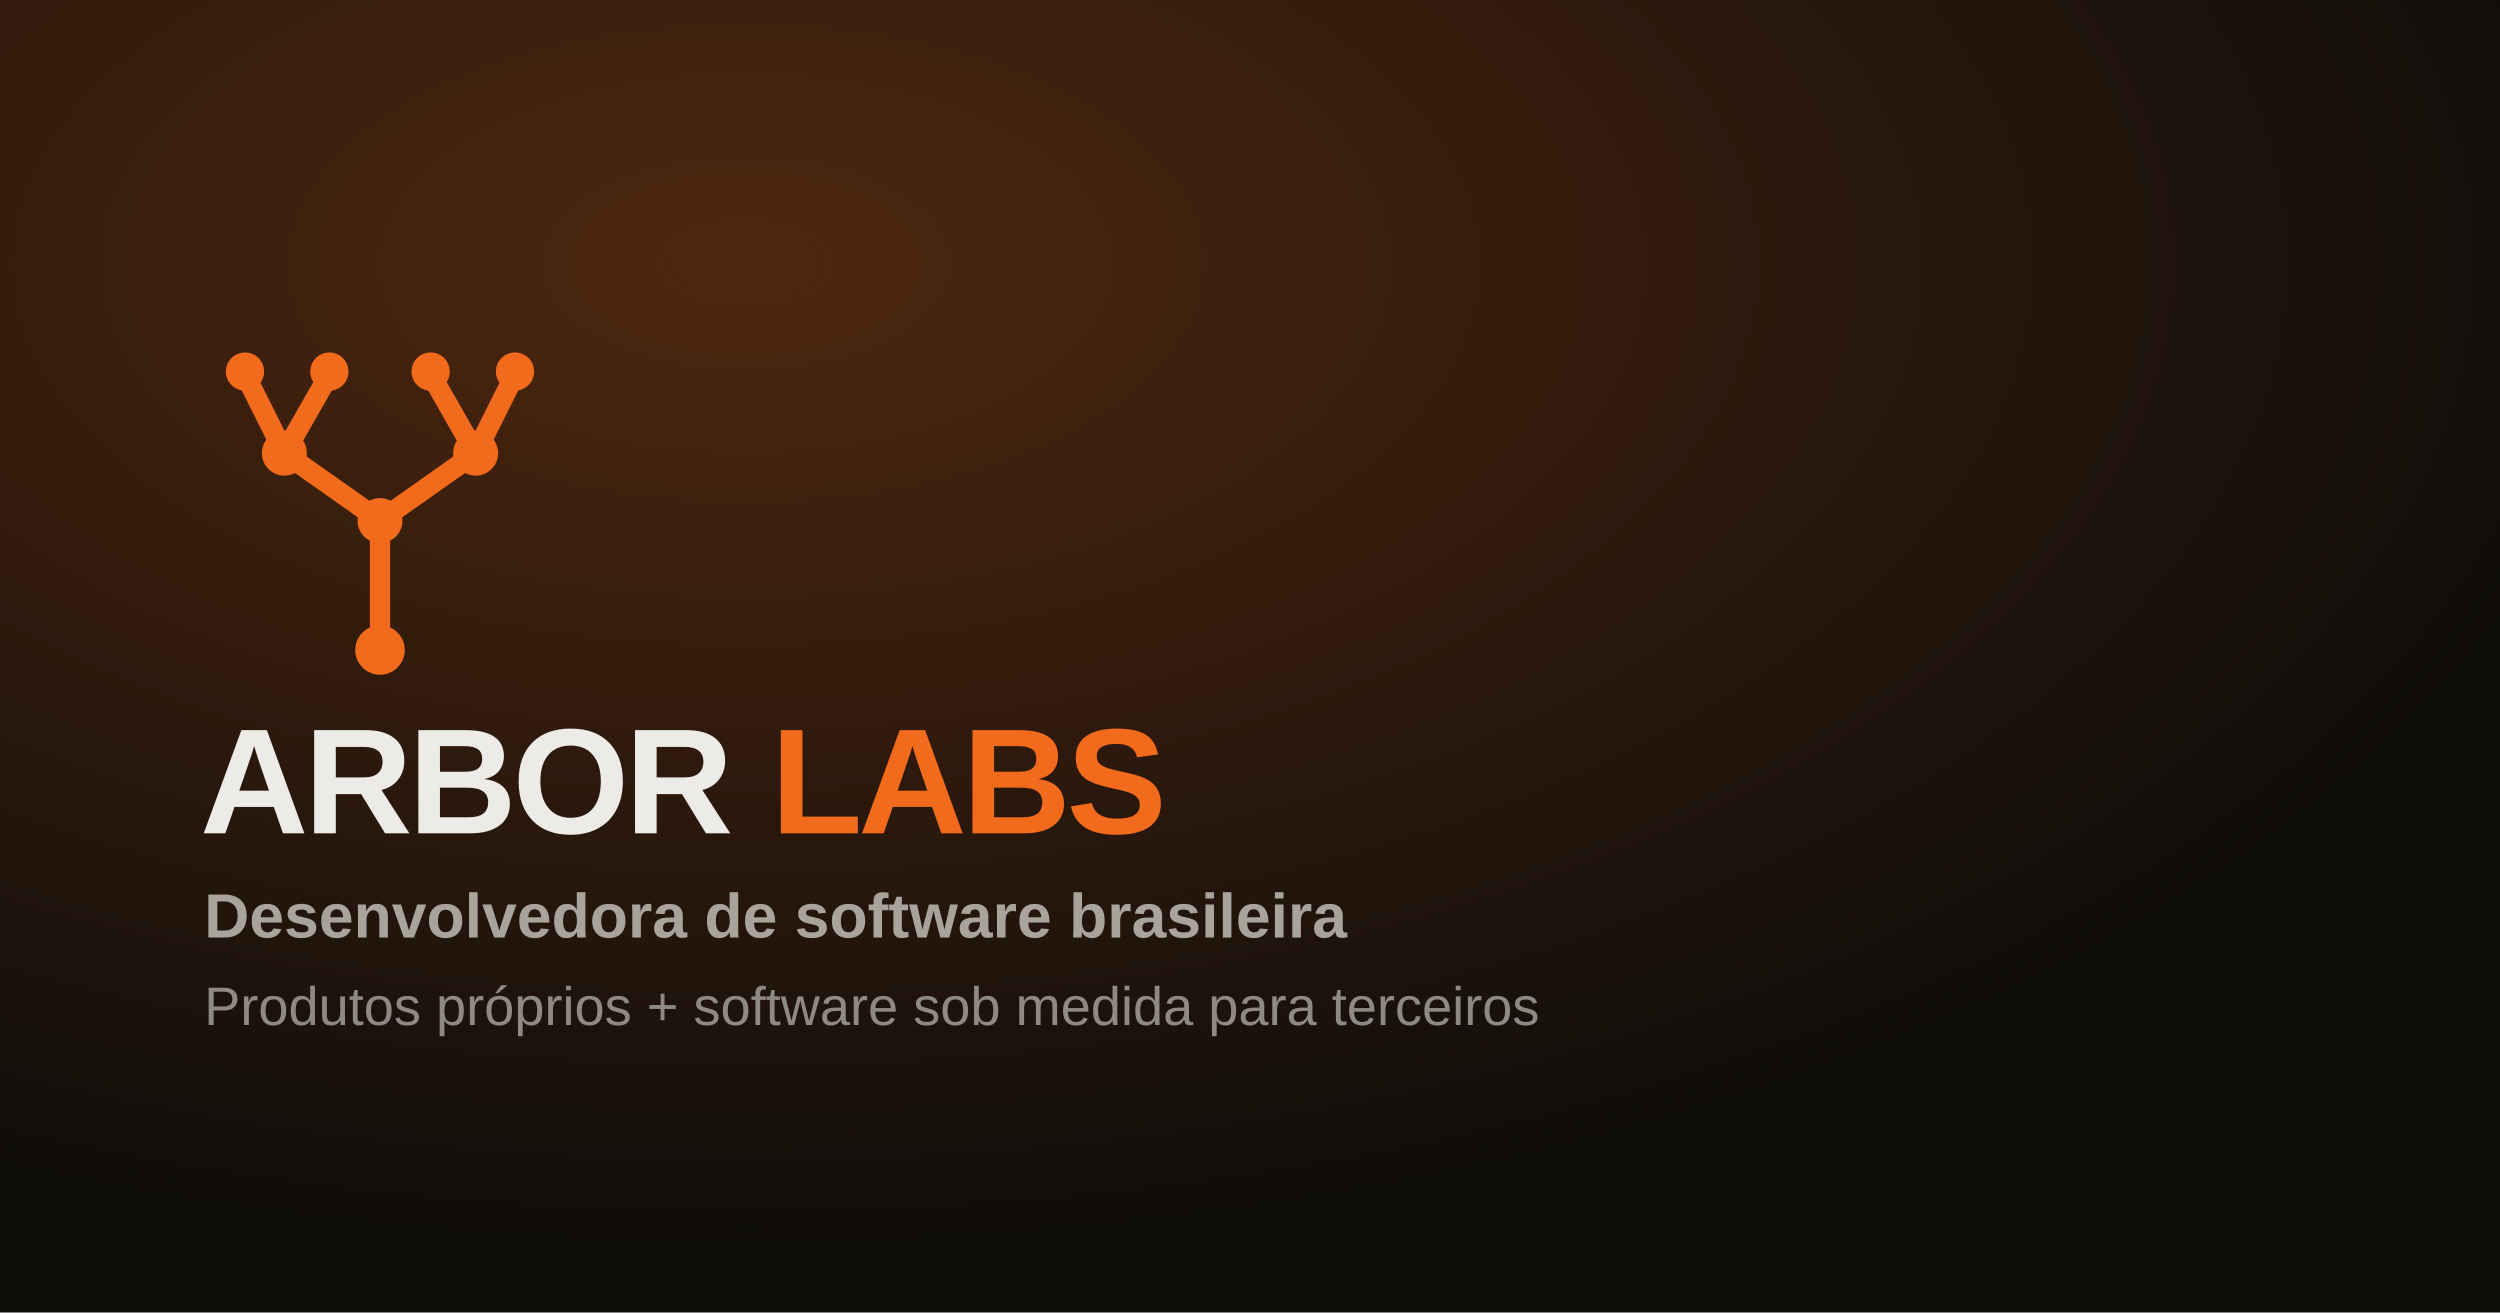
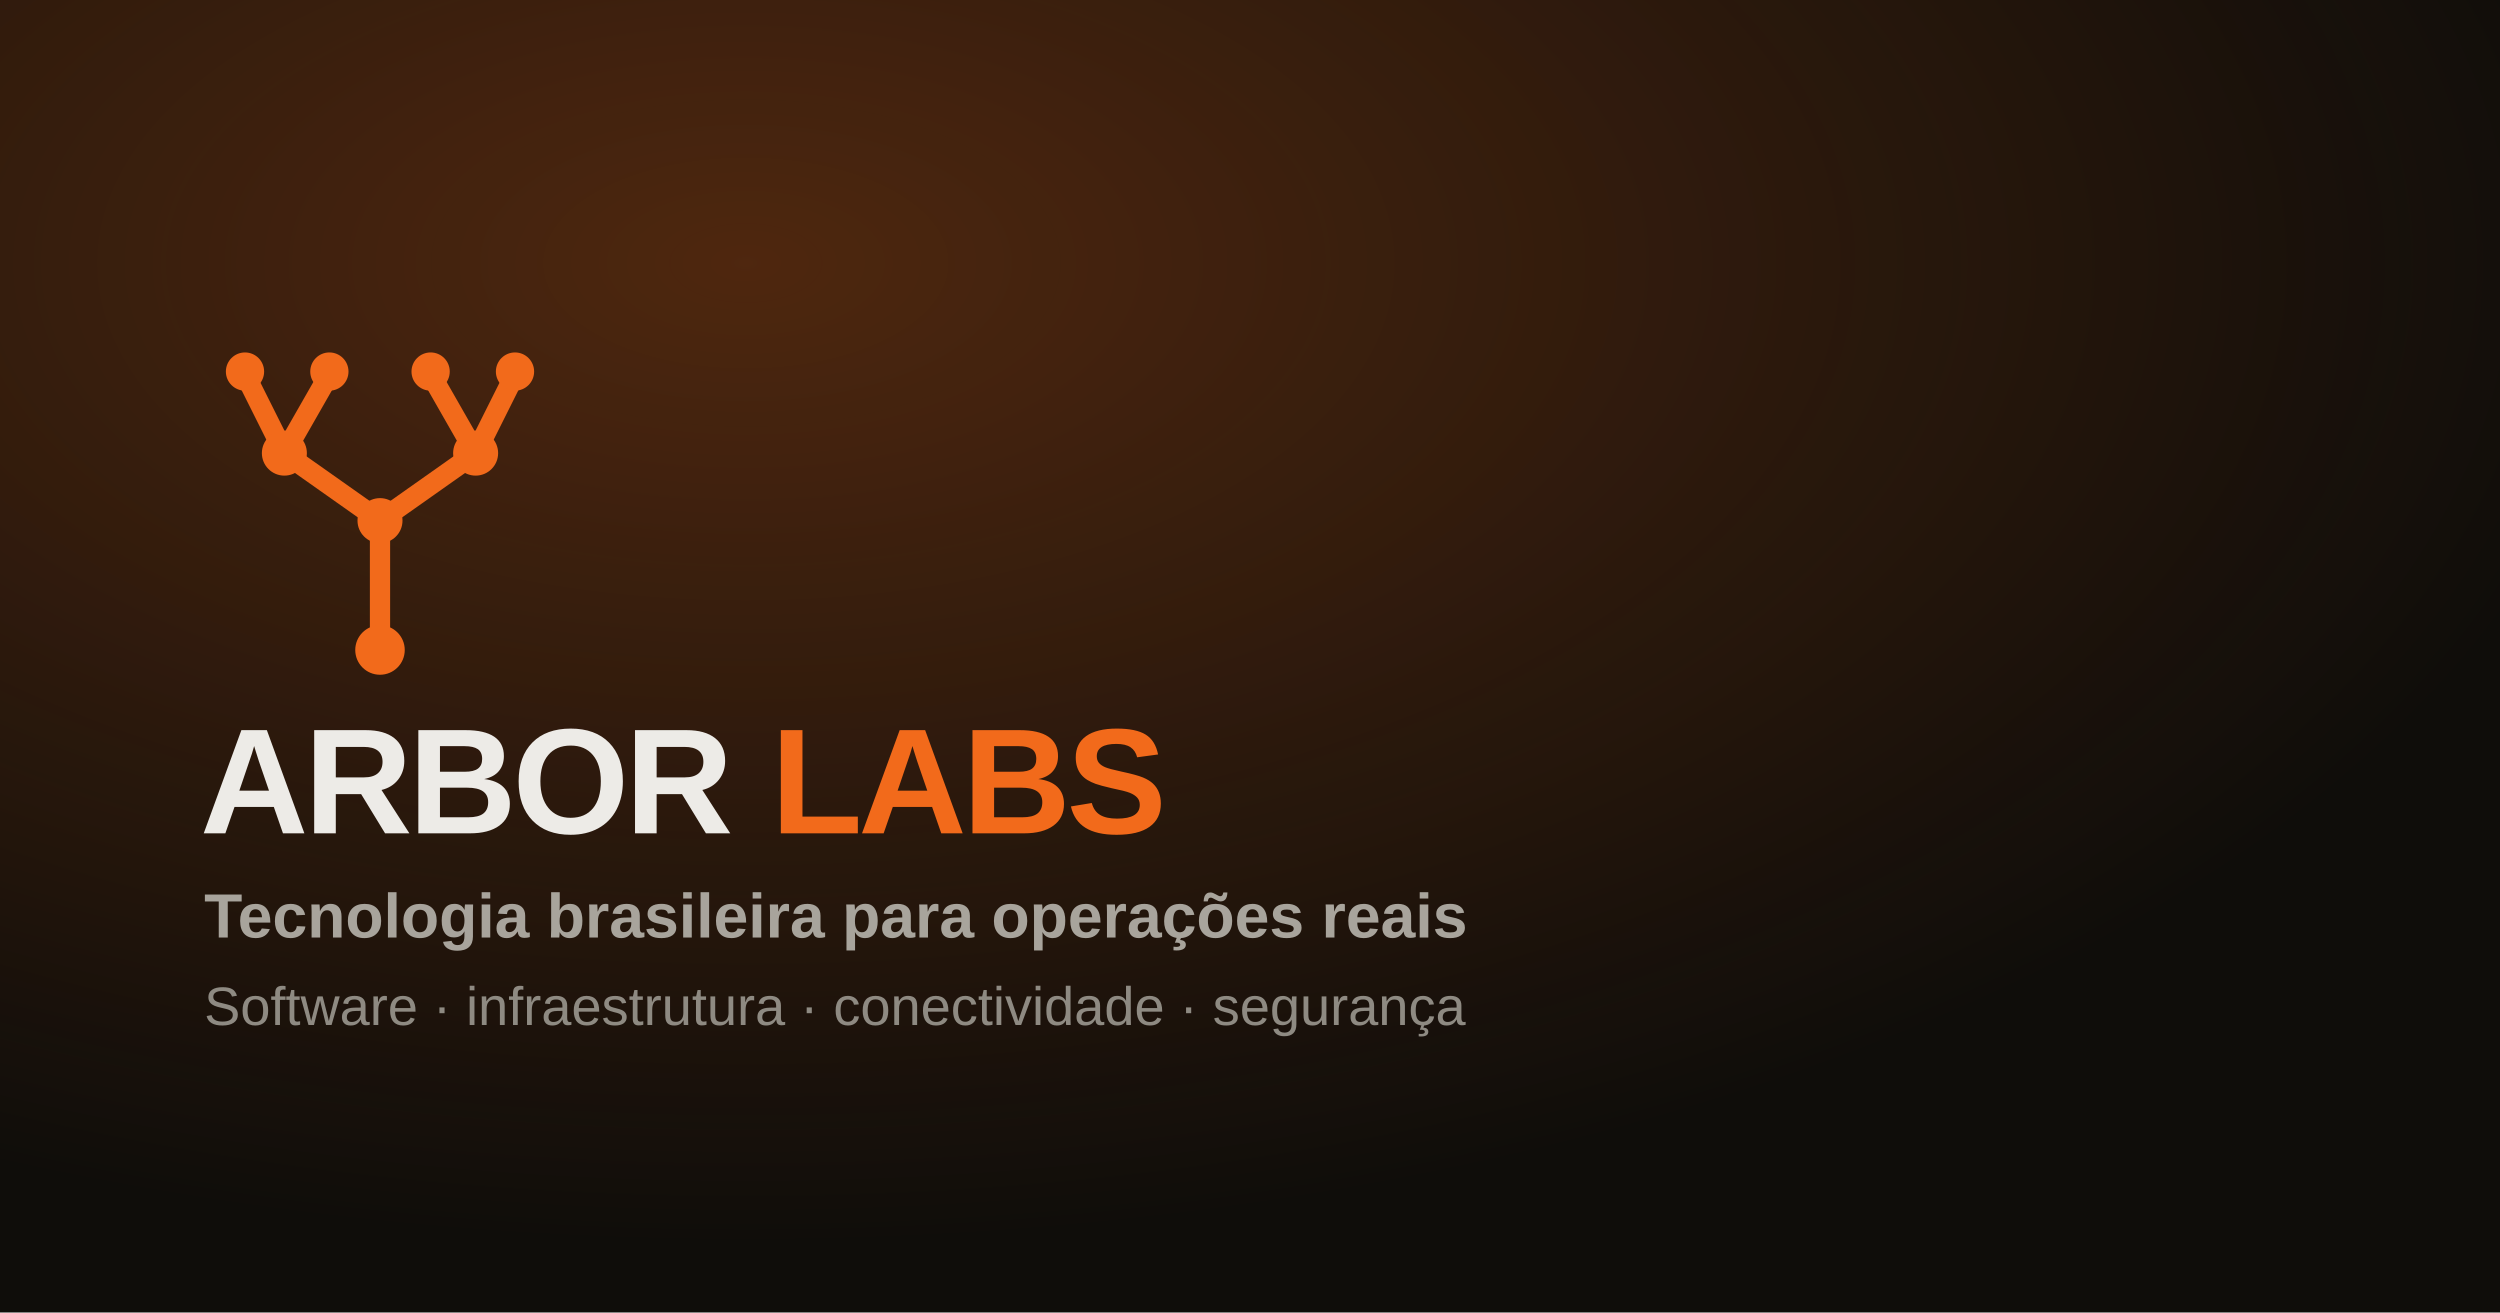
<svg xmlns="http://www.w3.org/2000/svg" width="1200" height="630" viewBox="0 0 1200 630">
  <defs>
    <radialGradient id="glow" cx="30%" cy="20%" r="75%">
      <stop offset="0%" stop-color="#F26A1B" stop-opacity="0.28" />
      <stop offset="100%" stop-color="#F26A1B" stop-opacity="0" />
    </radialGradient>
  </defs>
  <rect width="1200" height="630" fill="#0F0D0A" />
  <rect width="1200" height="630" fill="url(#glow)" />
  <g transform="translate(96,150) scale(2.7)">
    <g fill="none" stroke="#F26A1B" stroke-width="3.6" stroke-linecap="round">
      <path d="M32 60V37" />
      <path d="M32 37 15 25" />
      <path d="M32 37 49 25" />
      <path d="M15 25 8 11" />
      <path d="M15 25 23 11" />
      <path d="M49 25 56 11" />
      <path d="M49 25 41 11" />
    </g>
    <g fill="#F26A1B">
      <circle cx="32" cy="60" r="4.4" />
      <circle cx="32" cy="37" r="4" />
      <circle cx="15" cy="25" r="4" />
      <circle cx="49" cy="25" r="4" />
      <circle cx="8" cy="10.5" r="3.4" />
      <circle cx="23" cy="10.5" r="3.4" />
      <circle cx="41" cy="10.5" r="3.4" />
      <circle cx="56" cy="10.5" r="3.4" />
    </g>
  </g>
  <text x="96" y="400" font-family="Arial, Helvetica, sans-serif" font-size="72" font-weight="800" letter-spacing="-2" fill="#EDEBE7">ARBOR <tspan fill="#F26A1B">LABS</tspan>
  </text>
-   <text x="98" y="450" font-family="Arial, Helvetica, sans-serif" font-size="30" font-weight="600" fill="#A8A49C">Desenvolvedora de software brasileira</text>
-   <text x="98" y="492" font-family="Arial, Helvetica, sans-serif" font-size="26" font-weight="500" fill="#8E8A82">Produtos próprios + software sob medida para terceiros</text>
+   <text x="98" y="450" font-family="Arial, Helvetica, sans-serif" font-size="30" font-weight="600" fill="#A8A49C">Tecnologia brasileira para operações reais</text>
+   <text x="98" y="492" font-family="Arial, Helvetica, sans-serif" font-size="26" font-weight="500" fill="#8E8A82">Software · infraestrutura · conectividade · segurança</text>
</svg>
